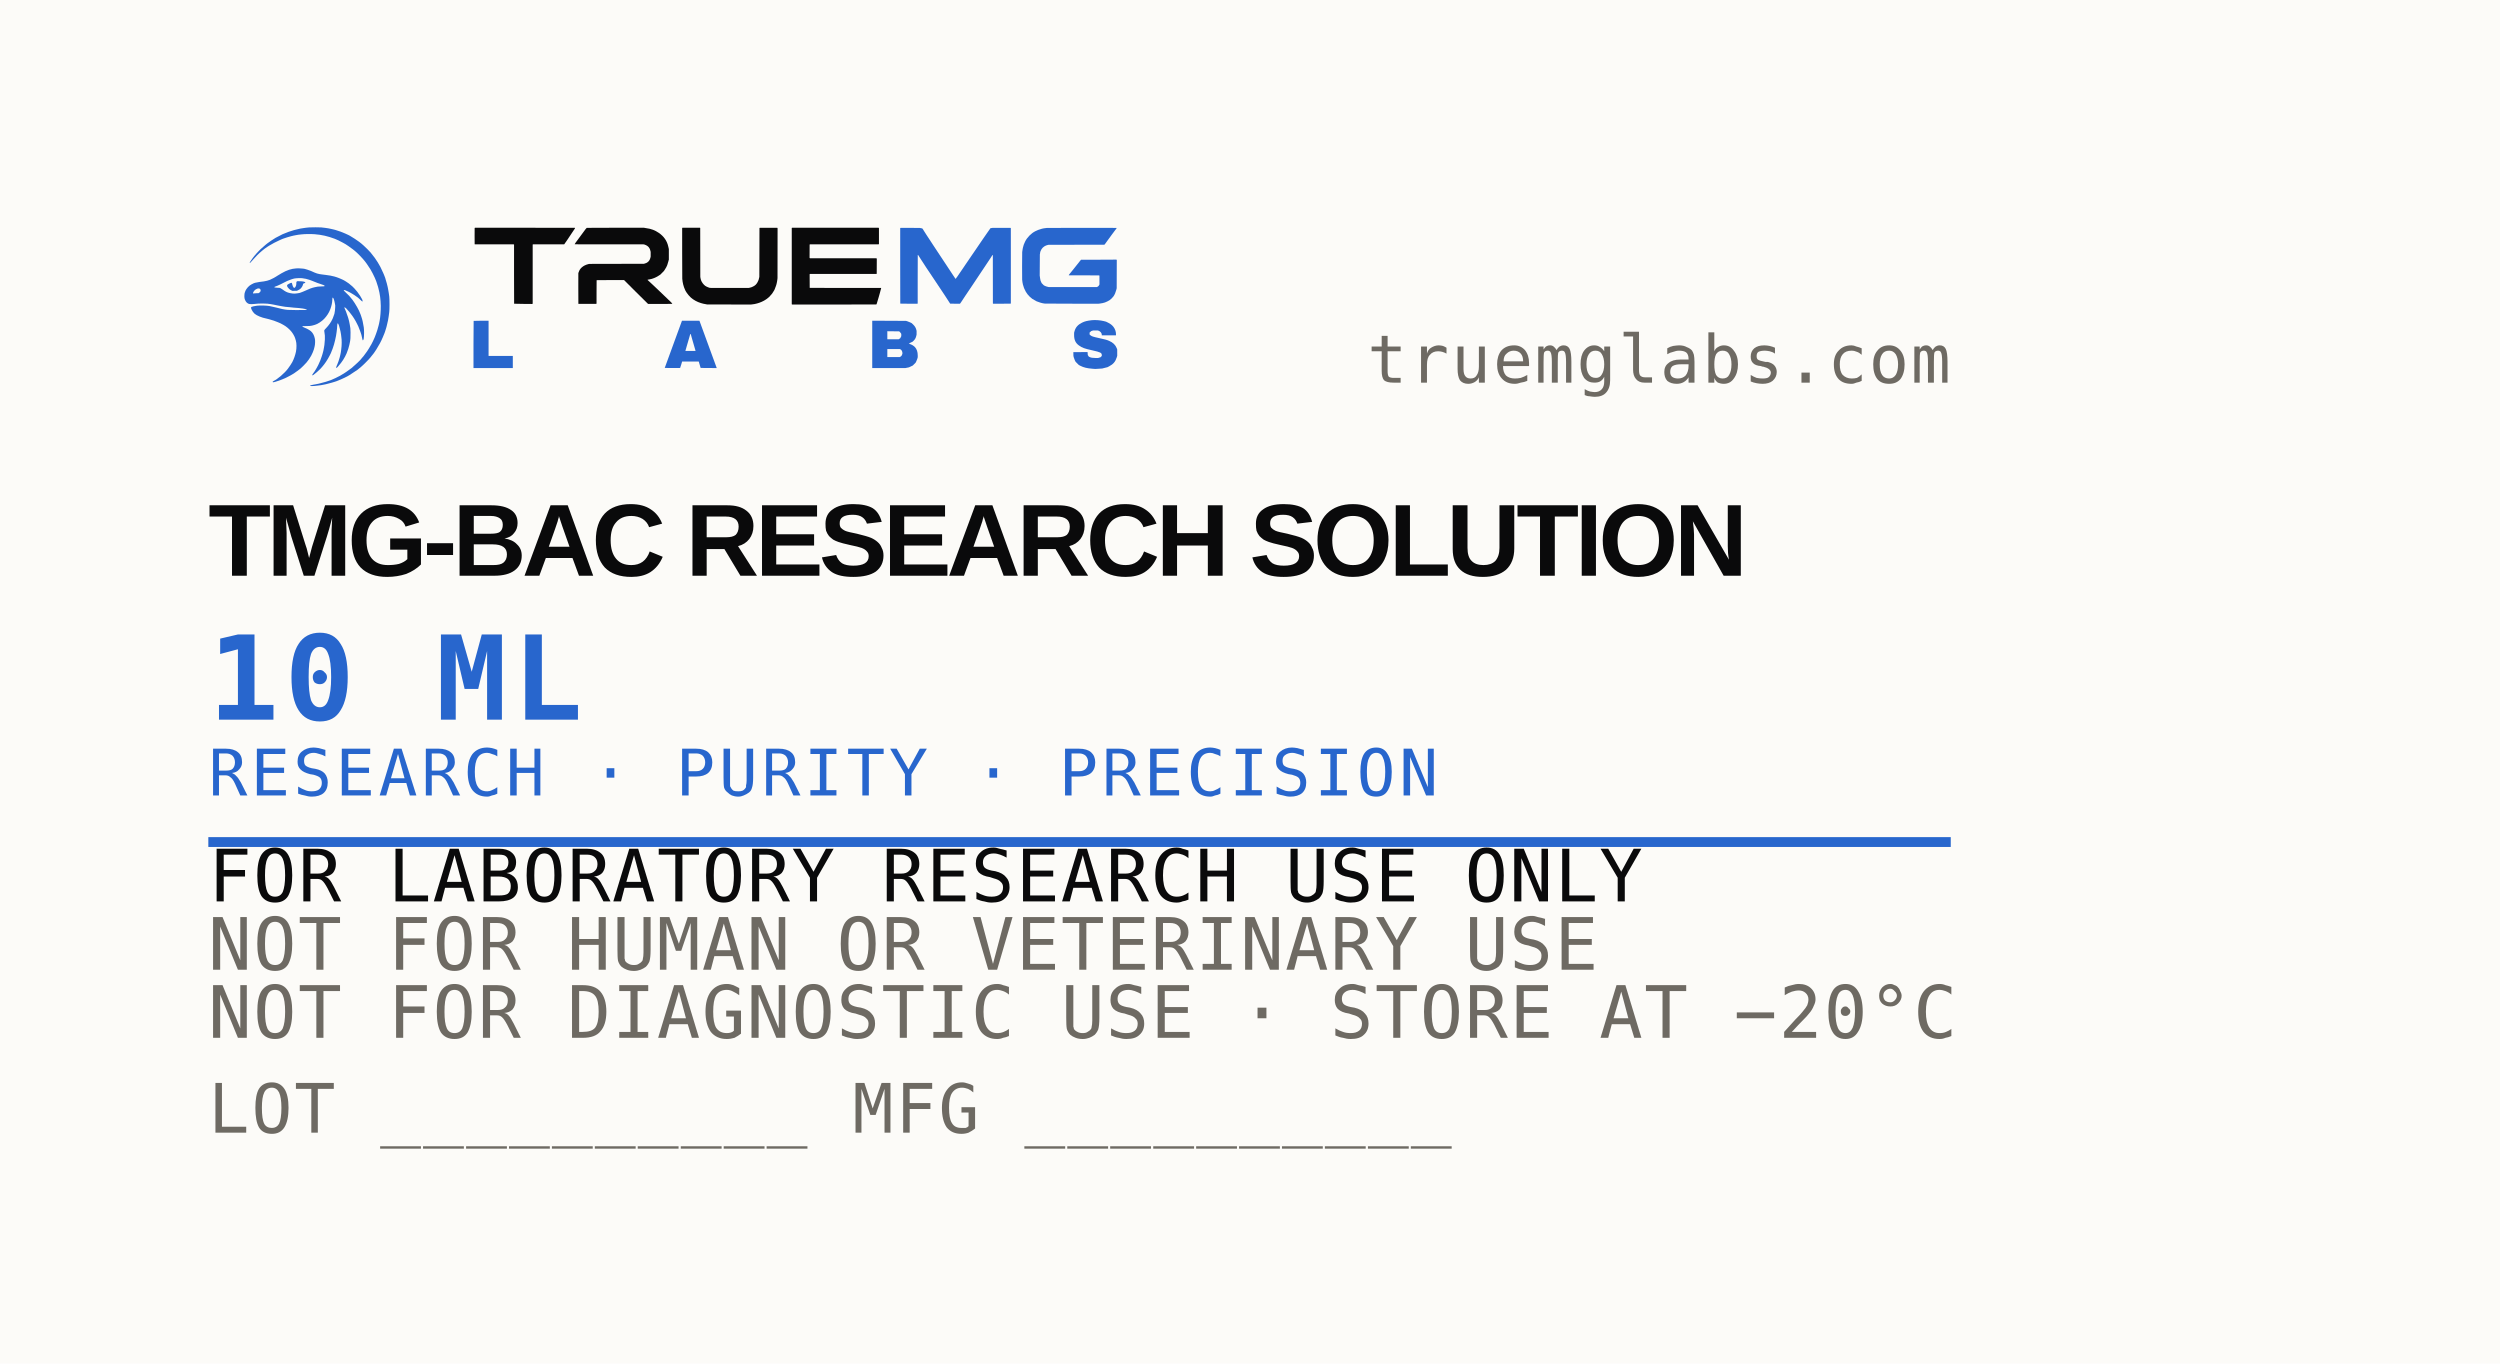
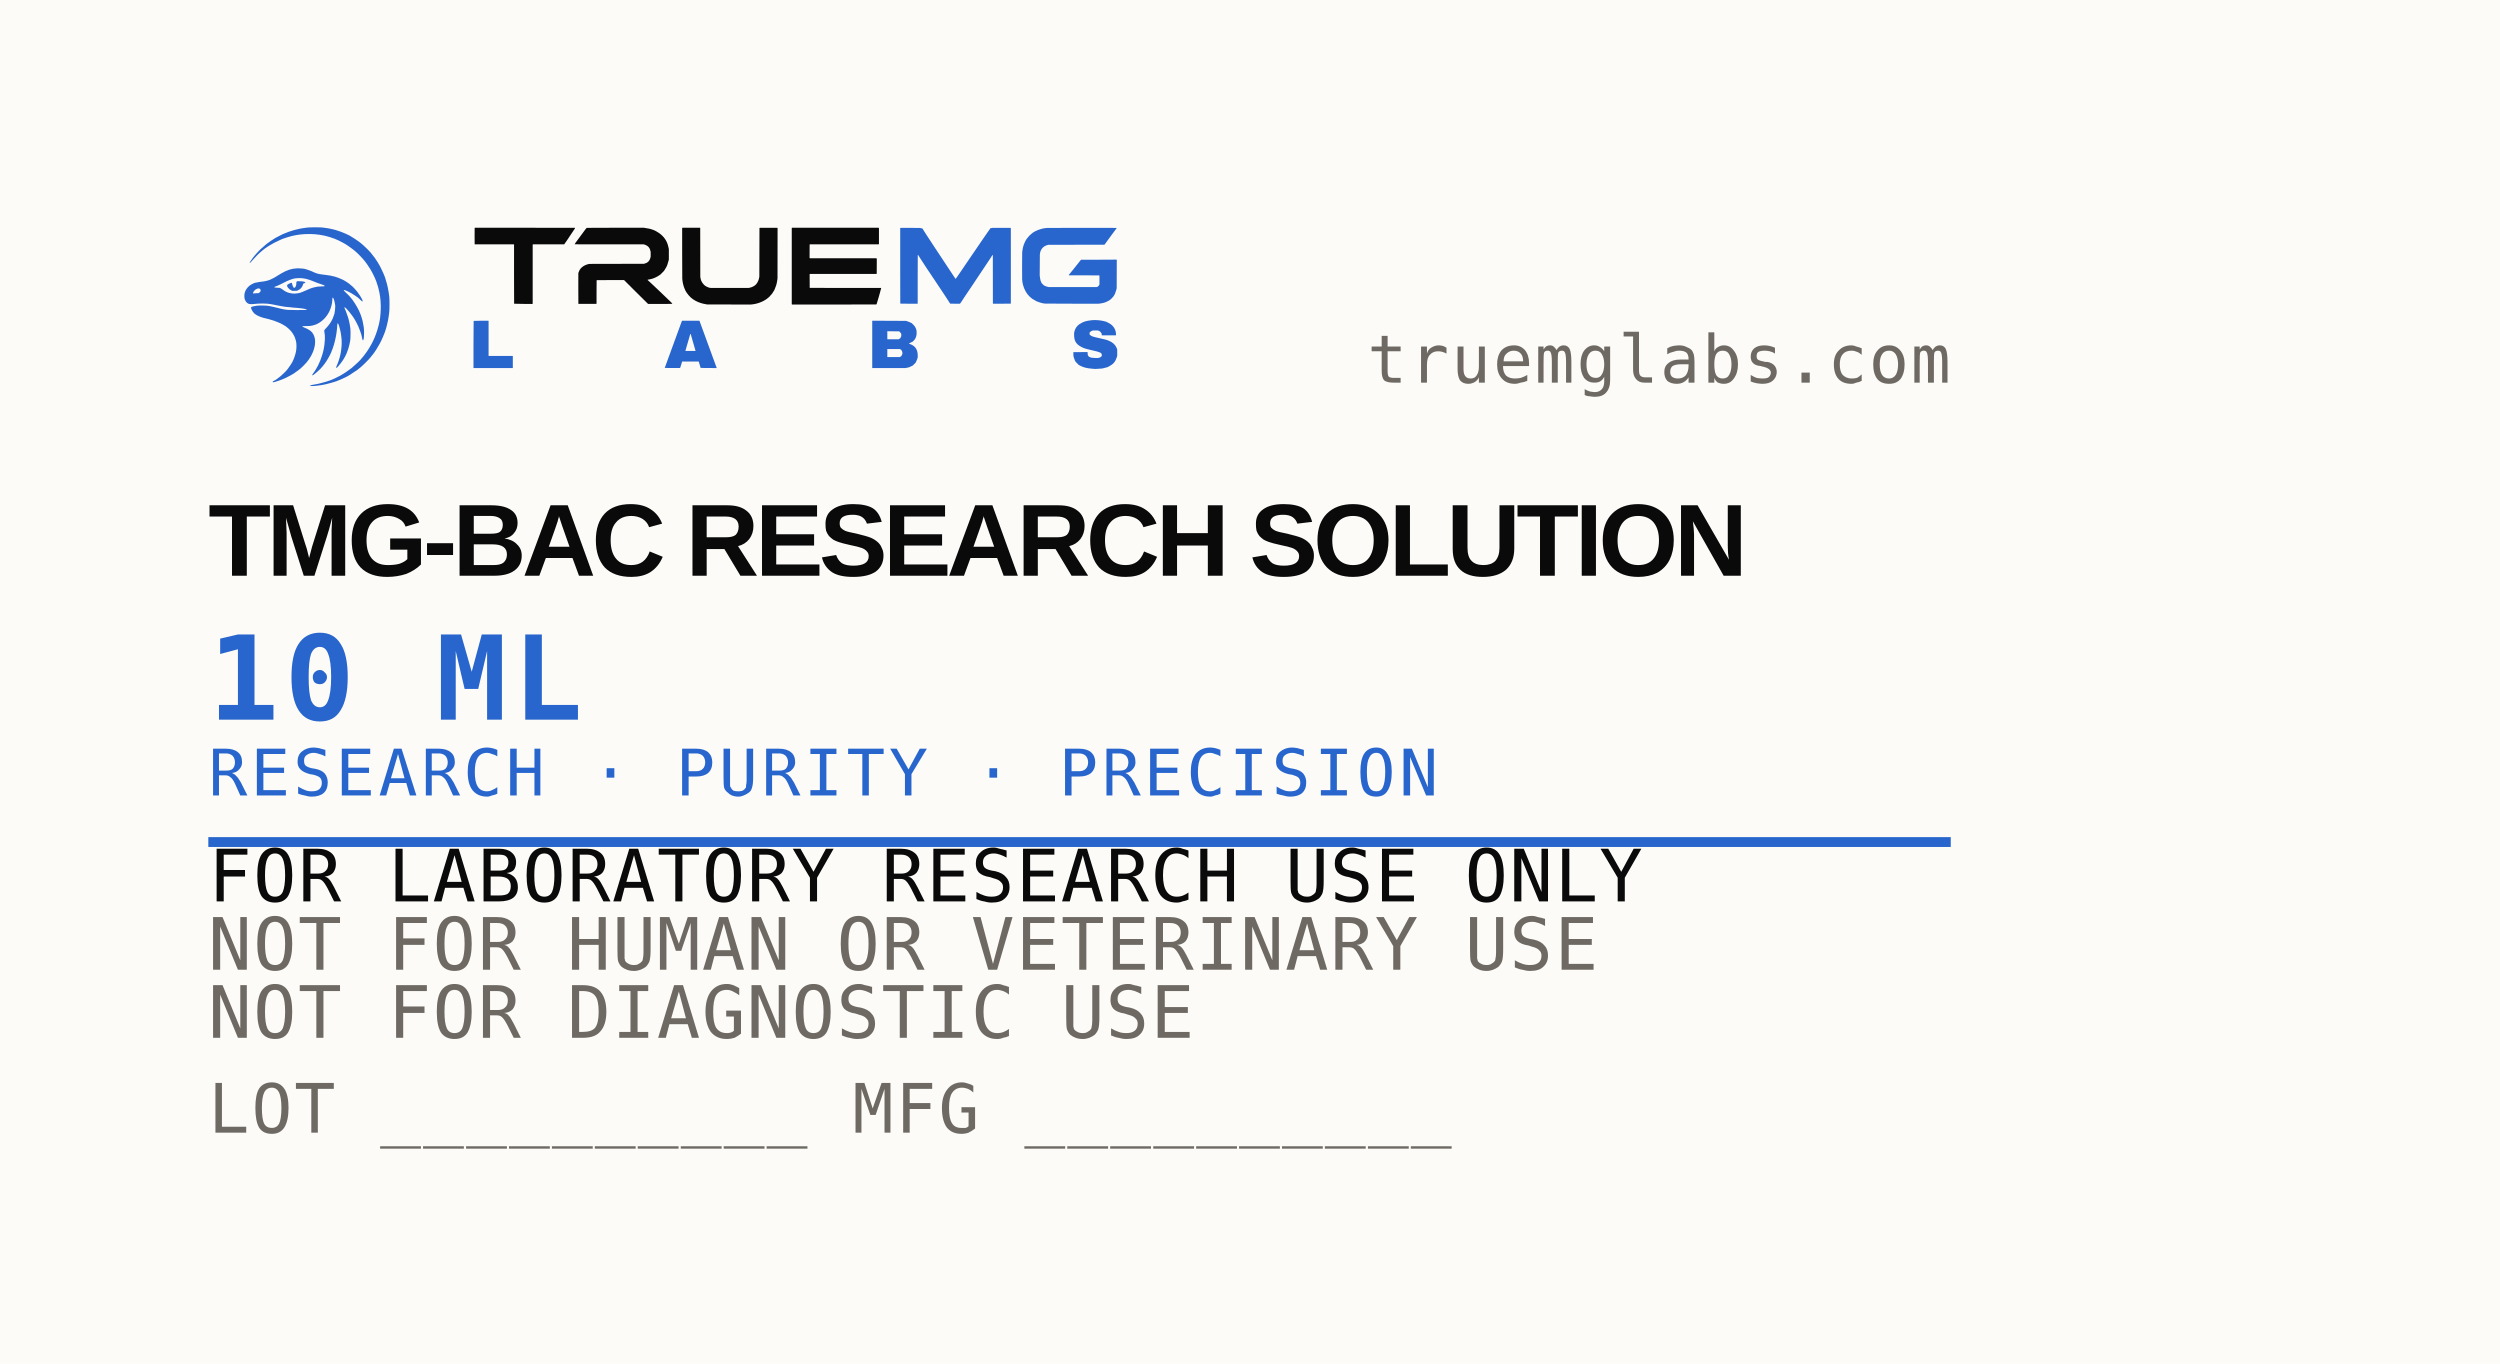
<svg xmlns="http://www.w3.org/2000/svg" width="66.0mm" height="36.0mm" viewBox="0 0 66.0 36.0">
  <rect x="0" y="0" width="66.0" height="36.0" fill="#FCFBF8" />
  <g transform="translate(5.500,5.300) scale(0.0035)">
    <g transform="translate(0,1600) scale(0.025,-0.025)" fill="#2866CD" stroke="none">
      <path d="M30400 55957 c-297 -16 -720 -59 -940 -94 -220 -35 -598 -91 -840 -124 -768 -105 -982 -149 -2060 -419 -187 -47 -520 -130 -740 -184 -821 -204 -2477 -801 -3440 -1242 -528 -241 -1624 -809 -2100 -1086 -590 -345 -2063 -1335 -2434 -1636 -184 -150 -429 -344 -546 -432 -225 -171 -418 -340 -1592 -1400 -171 -154 -354 -346 -408 -427 -53 -81 -151 -178 -217 -217 -65 -39 -332 -323 -591 -631 -260 -307 -536 -632 -615 -722 -79 -90 -204 -252 -278 -361 -74 -110 -192 -263 -262 -340 -114 -126 -263 -343 -696 -1013 -216 -334 -206 -561 14 -319 54 61 220 236 368 390 148 154 351 382 453 506 583 717 1913 2044 2524 2520 187 146 376 305 420 354 124 139 986 773 1403 1033 152 95 430 269 617 387 719 454 2073 1166 2860 1505 308 133 603 269 657 303 136 88 871 359 1323 488 209 60 422 131 472 159 51 28 280 93 509 144 229 52 529 139 668 194 138 54 485 138 771 186 286 48 664 121 840 162 176 41 500 94 720 119 220 24 553 61 740 82 1195 135 2877 157 4140 55 2107 -171 3829 -563 6000 -1368 547 -203 1543 -682 2440 -1172 805 -441 925 -512 1273 -757 172 -121 406 -279 520 -351 314 -199 918 -640 1261 -920 168 -138 414 -333 546 -433 671 -512 2476 -2380 3072 -3178 171 -230 399 -535 507 -678 203 -270 597 -862 1144 -1720 301 -472 1075 -1973 1331 -2582 244 -582 288 -689 440 -1078 157 -402 526 -1548 526 -1634 0 -25 63 -271 139 -546 425 -1525 659 -3281 692 -5200 24 -1413 -143 -3550 -352 -4500 -43 -198 -116 -563 -160 -812 -45 -249 -115 -537 -156 -640 -40 -103 -95 -296 -122 -428 -70 -351 -400 -1420 -556 -1800 -45 -110 -126 -335 -179 -500 -303 -935 -1266 -2951 -1690 -3540 -48 -66 -136 -217 -195 -335 -59 -118 -223 -384 -363 -590 -141 -206 -291 -442 -333 -525 -80 -157 -865 -1223 -1119 -1521 -80 -93 -265 -302 -411 -463 -146 -160 -293 -345 -327 -409 -114 -218 -2195 -2185 -2830 -2676 -482 -373 -1297 -962 -1638 -1185 -187 -123 -392 -257 -455 -299 -933 -620 -1772 -1089 -2765 -1547 -1211 -558 -1273 -583 -2220 -892 -165 -54 -462 -153 -659 -220 -404 -137 -1597 -460 -1841 -499 -88 -14 -268 -60 -400 -101 -132 -42 -497 -113 -811 -159 -315 -46 -711 -117 -880 -159 -170 -41 -410 -95 -534 -119 -231 -46 -397 -133 -347 -183 95 -94 798 -124 1312 -56 165 22 480 57 700 78 872 82 1752 214 2260 340 209 52 470 107 580 122 229 33 1212 293 1670 443 170 56 494 152 720 213 225 62 554 167 730 234 812 310 1131 440 1222 499 54 35 216 108 361 162 314 117 1446 662 1757 846 121 71 355 207 520 301 366 210 1934 1241 2396 1576 184 134 481 371 660 526 178 155 414 350 524 433 303 227 1686 1577 2220 2165 530 584 702 788 1026 1220 124 165 288 365 363 445 76 80 195 237 265 348 69 111 214 324 322 474 107 150 267 390 356 533 591 958 912 1505 1022 1741 70 149 190 374 268 501 77 128 192 355 255 505 63 150 272 615 464 1033 191 418 388 895 437 1060 48 165 128 376 176 469 47 93 114 299 147 457 34 159 105 389 159 511 54 123 134 394 178 603 44 209 133 578 197 820 205 766 368 1607 466 2396 53 420 127 980 164 1244 103 719 104 3773 2 4678 -40 351 -80 651 -89 666 -10 15 -53 304 -97 642 -44 338 -123 794 -176 1014 -53 220 -110 499 -126 620 -35 263 -450 1784 -595 2180 -56 154 -103 326 -103 383 -1 57 -46 192 -102 300 -55 108 -130 296 -165 417 -36 121 -106 301 -157 400 -51 99 -137 297 -190 440 -127 339 -665 1495 -792 1700 -54 88 -134 241 -177 340 -180 415 -1143 1960 -1598 2567 -399 531 -784 1023 -1271 1625 -285 353 -1603 1669 -2131 2128 -215 187 -483 422 -594 522 -112 101 -303 252 -424 337 -121 85 -274 203 -340 262 -268 241 -2259 1538 -2760 1799 -154 81 -352 185 -440 232 -251 134 -937 448 -980 448 -21 0 -151 53 -289 119 -523 248 -1616 649 -2243 823 -194 54 -383 113 -420 133 -38 19 -212 65 -388 103 -176 37 -574 130 -885 205 -311 75 -689 154 -840 175 -151 22 -572 84 -935 139 -363 54 -912 118 -1220 141 -624 46 -2827 46 -3660 -1z" />
      <path d="M26520 43595 c-1503 -101 -2804 -534 -4460 -1485 -714 -409 -983 -571 -1100 -661 -55 -43 -163 -110 -240 -149 -77 -40 -201 -119 -276 -176 -252 -192 -912 -540 -1832 -966 -362 -168 -1371 -434 -1832 -483 -220 -24 -849 -105 -1397 -181 -1084 -151 -1615 -302 -2108 -598 -124 -75 -244 -136 -267 -136 -23 0 -123 -62 -222 -138 -99 -75 -243 -170 -319 -210 -194 -101 -835 -791 -958 -1032 -57 -110 -148 -261 -204 -335 -55 -74 -113 -191 -127 -260 -15 -69 -77 -242 -139 -385 -93 -215 -119 -350 -150 -780 -62 -878 26 -1314 388 -1935 234 -401 636 -717 1052 -828 273 -73 1001 -73 1501 0 1439 208 4011 182 5050 -52 99 -22 459 -87 800 -145 341 -57 728 -138 860 -179 132 -41 510 -114 840 -162 330 -47 780 -129 1000 -181 220 -51 607 -113 860 -136 253 -24 865 -80 1360 -124 495 -45 981 -98 1080 -118 99 -20 306 -37 460 -38 354 -3 1780 -140 2269 -220 561 -91 1231 -246 1282 -297 107 -107 -50 -145 -708 -168 -1005 -37 -4364 -9 -5019 41 -919 71 -2277 343 -3524 706 -295 86 -642 164 -1920 435 -801 170 -2892 235 -3833 119 -689 -85 -1433 -246 -1627 -352 -142 -77 -161 -105 -172 -254 -7 -100 14 -219 54 -296 36 -70 115 -247 175 -392 132 -321 525 -849 832 -1119 668 -585 2172 -1205 3551 -1464 184 -34 412 -90 507 -124 95 -34 263 -78 373 -99 481 -89 2334 -717 2607 -883 70 -43 250 -120 400 -172 244 -83 464 -195 1313 -665 764 -423 1614 -1125 2248 -1858 531 -613 1106 -1620 1268 -2220 39 -143 124 -429 189 -636 240 -761 257 -2233 37 -3317 -217 -1075 -632 -2255 -1116 -3173 -229 -434 -819 -1321 -1340 -2014 -1001 -1331 -3082 -3113 -4317 -3698 -201 -95 -291 -207 -251 -311 40 -104 505 -42 935 126 201 79 390 143 420 143 30 0 161 38 291 85 130 47 425 153 656 235 1057 378 1752 700 3120 1446 773 421 1073 619 2200 1450 708 522 898 688 1617 1407 888 889 1167 1215 1709 1992 459 658 952 1543 1074 1925 28 88 87 232 131 320 162 320 426 1184 487 1588 34 226 81 482 105 568 24 86 47 446 51 800 5 574 -6 700 -108 1164 -196 892 -591 1610 -1163 2111 -348 305 -1330 854 -1763 986 -288 88 -828 392 -822 463 7 83 242 104 886 80 867 -32 1816 58 2336 222 198 62 469 141 603 175 749 190 2014 1010 2759 1788 834 871 1481 1889 1872 2948 371 1003 586 2015 587 2767 0 510 43 700 159 700 169 0 460 -829 623 -1780 l107 -620 -22 -660 c-20 -592 -86 -1119 -231 -1831 -41 -202 -387 -1161 -474 -1316 -22 -40 -93 -192 -157 -337 -367 -838 -1079 -1848 -1882 -2673 -599 -615 -608 -633 -509 -1135 146 -744 192 -1447 147 -2272 -48 -871 -109 -1582 -139 -1632 -12 -18 -67 -361 -124 -762 -56 -401 -146 -867 -198 -1036 -53 -168 -107 -378 -122 -466 -14 -88 -78 -322 -141 -520 -64 -198 -160 -504 -214 -680 -152 -499 -411 -1216 -459 -1274 -24 -29 -90 -177 -147 -329 -57 -152 -145 -349 -195 -437 -51 -88 -122 -250 -158 -360 -36 -110 -119 -281 -185 -380 -66 -99 -120 -197 -120 -218 0 -20 -72 -160 -160 -310 -88 -149 -235 -402 -327 -562 -315 -549 -487 -810 -761 -1157 -516 -654 -501 -911 32 -556 404 269 1699 1403 2036 1782 132 149 367 412 523 584 778 860 1696 2237 2305 3457 131 264 289 579 351 700 62 121 141 322 177 448 36 125 128 358 204 519 77 160 140 315 140 345 0 29 52 183 115 341 392 980 975 3467 1107 4727 32 308 86 767 118 1020 33 253 61 649 62 880 5 962 253 961 558 -3 94 -296 211 -735 261 -977 49 -242 135 -611 191 -820 55 -209 121 -587 145 -840 25 -253 62 -559 82 -680 172 -1013 156 -2619 -38 -3940 -42 -286 -88 -619 -102 -740 -14 -121 -76 -427 -137 -680 -61 -253 -150 -622 -197 -820 -127 -538 -590 -1900 -721 -2122 -39 -66 -146 -312 -238 -546 -153 -393 -176 -552 -79 -552 54 0 393 237 393 275 0 17 149 195 331 395 955 1050 1835 2420 2383 3710 337 792 716 1965 832 2574 36 190 109 535 161 766 162 707 225 1653 199 3000 -22 1204 -30 1285 -245 2420 -174 915 -259 1298 -325 1453 -34 81 -78 246 -98 366 -20 121 -90 346 -154 500 -65 155 -172 452 -238 661 -219 697 -371 1096 -590 1549 -225 468 -255 587 -158 625 60 23 542 -311 542 -375 0 -18 167 -210 371 -426 204 -216 424 -465 490 -553 65 -88 227 -295 361 -460 806 -1000 1475 -2061 2055 -3260 159 -330 307 -633 329 -674 87 -161 473 -1149 536 -1371 37 -129 117 -352 179 -495 130 -300 330 -1063 443 -1694 78 -431 162 -666 238 -666 74 0 192 250 233 495 136 809 151 2549 29 3405 -164 1155 -478 2567 -677 3046 -53 129 -120 333 -147 454 -28 121 -91 301 -140 400 -49 99 -112 252 -139 340 -263 842 -1447 2937 -2313 4092 -647 863 -1321 1593 -2113 2292 -380 335 -559 564 -507 649 35 57 368 -4 513 -94 72 -44 234 -116 359 -159 125 -43 285 -113 354 -156 69 -43 225 -117 346 -164 193 -76 779 -416 1600 -929 143 -89 368 -246 500 -349 132 -103 324 -236 427 -295 103 -59 226 -156 273 -217 47 -60 209 -209 361 -330 151 -121 341 -298 423 -393 147 -172 412 -367 500 -367 65 0 11 374 -86 593 -41 95 -200 374 -352 620 -152 246 -308 510 -346 587 -75 150 -584 868 -818 1153 -619 756 -1136 1324 -1463 1607 -910 786 -1306 1090 -1806 1385 -172 102 -385 235 -473 295 -208 143 -717 397 -1153 577 -191 79 -504 209 -697 289 -192 80 -485 187 -650 238 -165 50 -453 139 -640 196 -545 168 -1843 407 -2580 476 -374 34 -869 97 -1100 139 -231 41 -582 94 -780 116 -361 41 -1191 293 -1520 460 -595 303 -1597 706 -2220 892 -828 248 -1011 292 -1227 295 -114 1 -339 19 -500 39 -451 57 -1085 72 -1593 38z m1750 -2955 c603 -47 1755 -303 2219 -493 182 -75 385 -148 451 -164 66 -15 237 -80 380 -143 809 -358 2387 -945 3079 -1146 331 -96 539 -198 665 -324 l62 -61 -65 -65 c-53 -53 -213 -68 -952 -89 -973 -28 -1196 -54 -1970 -230 -915 -207 -1807 -533 -2759 -1007 -349 -173 -1455 -617 -1800 -722 -198 -60 -1095 -189 -1477 -212 -768 -46 -2093 236 -2671 568 -510 292 -675 400 -952 621 -165 132 -444 309 -620 393 l-320 152 -722 36 c-406 19 -761 55 -810 82 -106 56 -115 157 -18 191 39 13 178 68 310 123 132 55 384 151 560 213 176 62 653 285 1060 495 407 211 947 483 1200 605 253 122 559 273 680 335 121 62 328 144 460 181 132 37 313 110 402 161 90 52 307 131 483 176 176 45 382 108 458 139 375 156 1784 254 2667 185z m-12741 -3188 c84 -49 157 -141 206 -259 153 -369 -11 -726 -452 -985 l-183 -108 -600 0 c-407 0 -628 -16 -687 -50 -118 -67 -232 -63 -294 11 -172 208 461 1091 900 1255 118 44 284 119 368 165 187 103 540 89 742 -29z" />
      <path d="M26687 39620 l-119 -100 -18 -470 c-17 -409 -36 -512 -147 -790 -197 -494 -466 -674 -672 -450 -159 174 -361 642 -408 950 -51 326 -114 458 -237 490 -131 34 -1056 -420 -1251 -615 -316 -316 318 -1235 1125 -1629 l379 -186 681 3 680 2 425 205 c315 151 495 269 691 452 333 312 649 831 725 1190 68 324 93 351 426 450 314 94 364 159 230 301 -178 190 -840 297 -1832 297 l-559 0 -119 -100z" />
    </g>
  </g>
  <g transform="translate(12.500,6.000) scale(0.003017)">
    <g transform="translate(0,681) scale(0.025,-0.025)" stroke="none">
      <g fill="#0A0A0B">
        <path d="M465 27020 l-58 -59 -15 -2770 c-8 -1524 0 -2802 18 -2841 l33 -70 6816 0 6815 0 61 -61 61 -61 -3 -10322 c-2 -5867 12 -10336 32 -10355 19 -18 1457 -45 3195 -61 l3160 -28 70 77 70 78 0 10325 0 10325 77 42 78 41 5439 0 5440 0 86 110 c125 160 843 1198 1065 1538 295 455 724 1099 1709 2569 l910 1356 -12 104 -12 103 -17488 9 -17488 9 -59 -58z" />
        <path d="M39653 27037 c-49 -18 -221 -200 -384 -405 -458 -576 -1855 -2468 -2161 -2925 -179 -268 -743 -1037 -1416 -1929 -166 -221 -278 -407 -266 -440 l22 -57 12086 -12 12086 -12 278 -88 c640 -203 1152 -536 1485 -965 307 -395 445 -712 569 -1304 l66 -320 0 -800 0 -800 -66 -300 c-181 -812 -569 -1408 -1152 -1768 -273 -168 -352 -202 -789 -341 l-351 -111 -9580 -21 -9580 -22 -300 -72 c-898 -215 -1753 -647 -2317 -1169 -555 -514 -833 -960 -1109 -1776 l-74 -220 -9 -5315 c-6 -2923 5 -5341 24 -5374 l33 -60 3113 -1 3113 0 48 65 47 66 6 4063 c3 2235 15 4080 27 4100 13 21 2011 36 4813 36 l4790 0 4138 -4134 c2275 -2274 4176 -4155 4224 -4180 l88 -46 3836 0 c2110 0 4003 12 4207 26 l369 26 19 50 c22 57 -449 537 -1427 1453 -693 648 -3219 3069 -3680 3525 -144 143 -513 492 -821 776 -307 284 -765 716 -1018 960 -460 444 -678 647 -1334 1239 l-350 316 13 64 12 65 180 30 c98 16 287 47 419 68 1108 179 2211 624 3280 1324 l560 366 620 626 620 626 263 400 c457 695 732 1203 890 1648 218 612 370 1114 408 1352 14 88 56 250 92 360 l67 200 0 1860 0 1860 -67 280 c-37 154 -105 451 -152 660 -425 1916 -1544 3522 -3281 4711 -1373 939 -2719 1447 -4380 1652 -176 22 -437 66 -580 99 l-260 59 -9960 -6 c-5478 -3 -9999 -20 -10047 -38z" />
        <path d="M73081 27003 l-41 -78 3 -8632 c2 -4748 18 -8831 36 -9073 101 -1383 432 -2698 970 -3860 66 -143 137 -296 156 -340 20 -44 107 -188 194 -320 88 -132 189 -294 225 -360 209 -379 985 -1283 1459 -1702 967 -852 2219 -1538 3517 -1926 650 -194 1101 -302 1480 -354 165 -23 381 -62 480 -87 l180 -46 7678 -14 7679 -14 341 41 c875 105 996 127 1782 328 1078 274 2363 850 3164 1418 90 64 252 177 360 252 187 130 549 429 780 644 172 160 902 995 1009 1154 55 80 204 315 333 521 129 206 275 440 325 520 50 80 106 181 125 225 20 44 83 188 142 320 184 414 294 707 421 1120 67 220 148 481 179 580 32 99 77 306 101 460 24 154 62 337 84 406 22 69 70 384 107 700 l66 574 11 8700 12 8700 -51 100 -50 100 -3067 0 -3067 0 -52 -52 -52 -52 -24 -8508 -24 -8508 -44 -260 c-110 -664 -270 -1122 -588 -1684 -416 -734 -817 -1122 -1520 -1473 -547 -273 -643 -308 -1159 -424 l-449 -100 -6776 10 -6776 11 -200 71 c-110 39 -290 99 -400 133 -249 78 -763 334 -1012 503 -573 388 -1285 1345 -1482 1993 -23 77 -72 239 -109 360 -36 121 -85 364 -108 540 l-41 320 -14 8515 -13 8515 -45 55 -46 55 -3073 0 -3074 0 -42 -77z" />
        <path d="M111470 27037 l-70 -41 0 -13357 0 -13356 77 -42 78 -41 14699 0 c8085 0 14727 11 14761 23 73 29 147 254 589 1797 45 154 107 361 140 460 63 190 147 481 240 830 105 394 171 630 288 1030 333 1138 450 1584 428 1620 l-25 40 -12447 1 c-6847 0 -12469 14 -12496 31 l-47 30 -13 2367 -12 2367 52 52 52 52 11644 8 11643 7 44 44 44 44 13 2601 14 2601 -64 97 -64 98 -11636 0 -11636 0 -65 65 -65 65 9 2319 10 2320 55 55 56 56 12035 0 12036 0 42 77 41 78 0 2733 0 2734 -61 88 -61 87 -15129 1 -15129 0 -70 -41z" />
      </g>
      <g fill="#2866CD">
        <path d="M149428 26991 l-69 -51 0 -13193 c0 -7256 10 -13210 23 -13230 14 -22 1228 -37 3012 -37 l2990 0 48 48 48 48 0 8485 c0 4667 11 8496 24 8510 51 51 137 -27 250 -225 101 -177 300 -490 866 -1360 66 -102 354 -541 640 -976 286 -435 601 -923 700 -1084 99 -162 321 -503 493 -760 172 -256 505 -753 740 -1103 235 -350 445 -663 467 -695 22 -31 510 -762 1084 -1623 574 -861 1170 -1754 1324 -1985 154 -231 405 -609 558 -840 153 -231 503 -754 776 -1163 274 -408 516 -772 538 -808 22 -36 195 -296 384 -577 189 -282 556 -836 816 -1232 1081 -1646 1205 -1838 1541 -2380 75 -121 155 -233 178 -249 22 -17 800 -30 1727 -30 l1686 -1 119 135 c65 75 217 295 338 490 237 384 977 1507 1354 2055 228 331 2457 3644 2617 3889 44 67 699 1051 1456 2187 757 1135 1423 2135 1480 2222 180 274 1884 2825 1961 2936 156 223 1269 1899 1393 2098 72 114 250 393 396 620 l265 412 64 -13 65 -12 10 -8456 10 -8455 45 -54 45 -54 3045 1 c1675 0 3068 15 3097 33 l52 33 3 9997 c2 5498 1 11430 -2 13183 l-5 3187 -64 64 -64 64 -3106 -3 -3106 -4 -378 -57 -379 -56 -90 -91 c-86 -86 -510 -688 -1208 -1715 -174 -255 -384 -561 -468 -680 -84 -119 -276 -396 -427 -616 -151 -220 -458 -665 -682 -990 -1061 -1535 -1504 -2184 -2993 -4392 -102 -151 -291 -424 -420 -606 -395 -558 -1826 -2658 -2692 -3952 -243 -363 -534 -795 -646 -960 -362 -533 -933 -1370 -1216 -1780 -151 -220 -481 -706 -734 -1080 -645 -958 -666 -976 -803 -710 -42 83 -173 285 -290 450 -117 165 -304 439 -414 609 -110 170 -319 485 -464 700 -262 388 -699 1050 -1710 2591 -288 440 -580 881 -649 980 -69 99 -254 378 -411 620 -158 242 -361 548 -451 680 -281 410 -2516 3790 -2639 3990 -64 104 -235 365 -380 580 -145 214 -333 498 -417 630 -84 132 -354 546 -599 920 -245 374 -615 940 -823 1259 -207 318 -435 660 -505 760 -71 99 -211 316 -313 481 -101 165 -291 462 -420 660 -130 198 -296 457 -368 575 -72 117 -167 271 -211 341 -44 69 -139 228 -212 352 -169 288 -192 306 -474 358 -129 23 -333 61 -454 84 l-220 41 -3341 16 -3341 15 -70 -51z" />
        <path d="M200748 27015 c-12 -12 -199 -36 -415 -54 -432 -34 -1041 -135 -1353 -224 -1056 -300 -1666 -529 -2360 -890 -1428 -741 -2792 -2118 -3512 -3547 -409 -812 -663 -1509 -787 -2160 -25 -132 -70 -357 -100 -500 -79 -379 -135 -742 -162 -1060 -43 -494 -55 -9253 -14 -9700 56 -610 149 -1204 259 -1660 102 -419 325 -1132 377 -1200 16 -22 80 -166 140 -320 130 -331 384 -846 530 -1076 305 -481 394 -610 605 -874 491 -615 1084 -1182 1642 -1570 290 -202 1442 -860 1505 -860 28 0 101 -26 164 -59 200 -104 621 -251 1093 -383 253 -70 546 -153 651 -184 105 -31 330 -75 500 -97 170 -23 390 -53 489 -68 99 -14 4347 -33 9440 -40 l9260 -14 540 64 c656 78 1322 222 1791 386 457 161 1227 540 1629 803 397 259 1101 959 1378 1369 420 622 746 1395 972 2303 l125 500 14 4945 15 4946 -71 71 -71 71 -1581 -27 c-870 -14 -3652 -26 -6184 -26 l-4603 0 -358 -430 c-730 -878 -909 -1102 -1673 -2099 -240 -314 -558 -715 -706 -891 -148 -176 -383 -466 -523 -644 -337 -431 -699 -871 -887 -1081 -88 -98 -148 -202 -140 -243 l14 -72 5305 -10 5304 -10 53 -64 53 -63 2 -1507 2 -1506 -91 -224 c-110 -274 -304 -474 -603 -623 l-226 -113 -8400 4 -8400 4 -320 70 c-469 102 -882 246 -1179 409 l-261 145 -360 364 -361 364 -139 260 c-255 475 -361 834 -439 1480 -25 209 -65 499 -88 643 l-43 264 25 3744 25 3744 40 105 c22 58 40 190 41 293 1 337 223 944 505 1380 483 748 1297 1294 2194 1474 l240 48 9794 23 9795 22 117 140 c64 77 166 212 225 299 139 203 491 691 749 1038 529 712 1029 1396 1202 1646 106 153 235 331 287 397 354 447 648 839 1069 1427 120 168 302 408 403 532 l184 226 -13 87 -12 88 -12145 8 c-6680 5 -12155 -1 -12167 -13z" />
      </g>
    </g>
    <g transform="translate(0,811.8) scale(2.00071)">
      <g transform="translate(0,214) scale(0.025,-0.025)" fill="#2866CD" stroke="none">
        <path d="M108180 8534 c-883 -105 -1223 -191 -1720 -433 -723 -354 -1137 -832 -1320 -1524 l-62 -237 -3 -388 c-4 -854 255 -1416 851 -1840 580 -413 916 -536 2354 -856 1425 -317 1640 -428 1640 -841 l0 -141 -113 -114 -114 -113 -214 -63 -214 -64 -425 0 c-504 0 -844 55 -1052 172 l-152 85 -83 134 -83 134 -20 258 -21 258 -1245 -10 -1244 -11 9 -334 9 -334 66 -266 c36 -146 121 -374 189 -506 l125 -240 281 -282 281 -281 281 -146 c560 -291 1154 -435 2099 -509 l500 -39 606 38 606 39 461 117 462 116 312 163 c696 362 1073 805 1299 1525 l94 299 -2 560 -2 560 -94 240 c-217 556 -654 973 -1318 1259 -413 178 -717 261 -1834 501 -954 205 -1224 295 -1434 476 l-146 126 -4 173 -5 172 146 134 147 134 173 52 173 51 400 1 400 1 151 -53 c299 -106 549 -418 549 -685 l0 -122 1240 0 1240 0 0 232 c0 429 -157 880 -432 1244 -232 306 -531 541 -948 745 l-360 176 -388 100 c-588 151 -1538 223 -2092 157z" />
        <path d="M27 8413 c-15 -14 -27 -1877 -27 -4140 l0 -4113 3440 0 3440 0 0 1060 0 1060 -2120 0 -2120 0 0 3080 0 3080 -1293 0 c-712 0 -1306 -12 -1320 -27z" />
        <path d="M36449 8370 c-16 -38 -696 -1897 -1510 -4130 l-1482 -4060 1338 -11 c735 -5 1345 -2 1355 8 10 10 94 267 186 571 l167 552 1453 0 1453 0 166 -560 166 -560 1408 -11 1408 -10 -54 150 c-226 634 -2882 7899 -2925 8001 l-54 130 -1523 0 -1524 0 -28 -70z m1733 -2892 c92 -340 278 -981 413 -1425 135 -444 245 -826 245 -850 l0 -43 -880 0 -880 0 0 35 c0 20 118 428 261 908 144 480 325 1099 402 1375 77 276 150 534 162 574 12 40 41 66 65 58 l43 -14 169 -618z" />
        <path d="M69760 4303 l0 -4143 2902 0 2901 0 309 62 308 62 334 158 333 158 252 251 251 252 125 248 c69 137 153 351 185 477 l60 229 -1 321 c-1 601 -160 1085 -470 1430 -201 224 -556 447 -848 535 -133 40 -241 82 -241 95 0 12 146 91 325 175 l324 152 189 177 c231 216 381 483 460 821 l61 257 0 322 1 321 -62 239 c-83 323 -270 621 -559 892 l-241 226 -260 128 c-143 71 -368 160 -499 198 l-239 69 -2950 15 -2950 15 0 -4142z m4807 2197 c59 -44 145 -145 190 -225 l83 -146 0 -196 0 -196 -90 -178 -90 -178 -136 -91 -136 -90 -994 0 -994 0 0 702 0 702 1030 -12 1030 -12 107 -80z m151 -3079 c149 -77 276 -287 306 -506 l24 -176 -47 -179 c-53 -196 -161 -336 -329 -424 l-108 -56 -1082 0 -1082 0 0 700 0 700 1102 0 1102 0 114 -59z" />
      </g>
    </g>
  </g>
  <text x="51.50" y="10.10" text-anchor="end" font-family="IBM Plex Mono, SF Mono, Menlo, monospace" font-size="1.75" letter-spacing="0.05" fill="#6E6A63">truemglabs.com</text>
  <text x="5.5" y="15.20" font-family="Archivo Black, Archivo, Helvetica Neue, Arial, sans-serif" font-weight="900" font-size="2.71" letter-spacing="-0.12" fill="#0A0A0B">TMG-BAC RESEARCH SOLUTION</text>
  <text x="5.5" y="19.00" font-family="IBM Plex Mono, SF Mono, Menlo, monospace" font-weight="600" font-size="3.10" letter-spacing="0.14" fill="#2866CD">10 ML</text>
  <text x="5.5" y="21.00" font-family="IBM Plex Mono, SF Mono, Menlo, monospace" font-size="1.7" letter-spacing="0.1" fill="#2866CD">RESEARCH · PURITY · PRECISION</text>
  <rect x="5.5" y="22.10" width="46.00" height="0.26" fill="#2866CD" />
  <text x="5.5" y="23.80" font-family="IBM Plex Mono, SF Mono, Menlo, monospace" font-size="1.90" letter-spacing="0.04" fill="#0A0A0B">FOR LABORATORY RESEARCH USE ONLY</text>
  <text x="5.5" y="25.60" font-family="IBM Plex Mono, SF Mono, Menlo, monospace" font-size="1.90" letter-spacing="0.04" fill="#6E6A63">NOT FOR HUMAN OR VETERINARY USE</text>
-   <text x="5.5" y="27.40" font-family="IBM Plex Mono, SF Mono, Menlo, monospace" font-size="1.90" letter-spacing="0.04" fill="#6E6A63">NOT FOR DIAGNOSTIC USE · STORE AT −20°C</text>
+   <text x="5.5" y="27.40" font-family="IBM Plex Mono, SF Mono, Menlo, monospace" font-size="1.90" letter-spacing="0.04" fill="#6E6A63">NOT FOR DIAGNOSTIC USE</text>
  <text x="5.5" y="29.90" font-family="IBM Plex Mono, SF Mono, Menlo, monospace" font-size="1.80" letter-spacing="0.05" fill="#6E6A63">LOT __________   MFG __________</text>
</svg>
